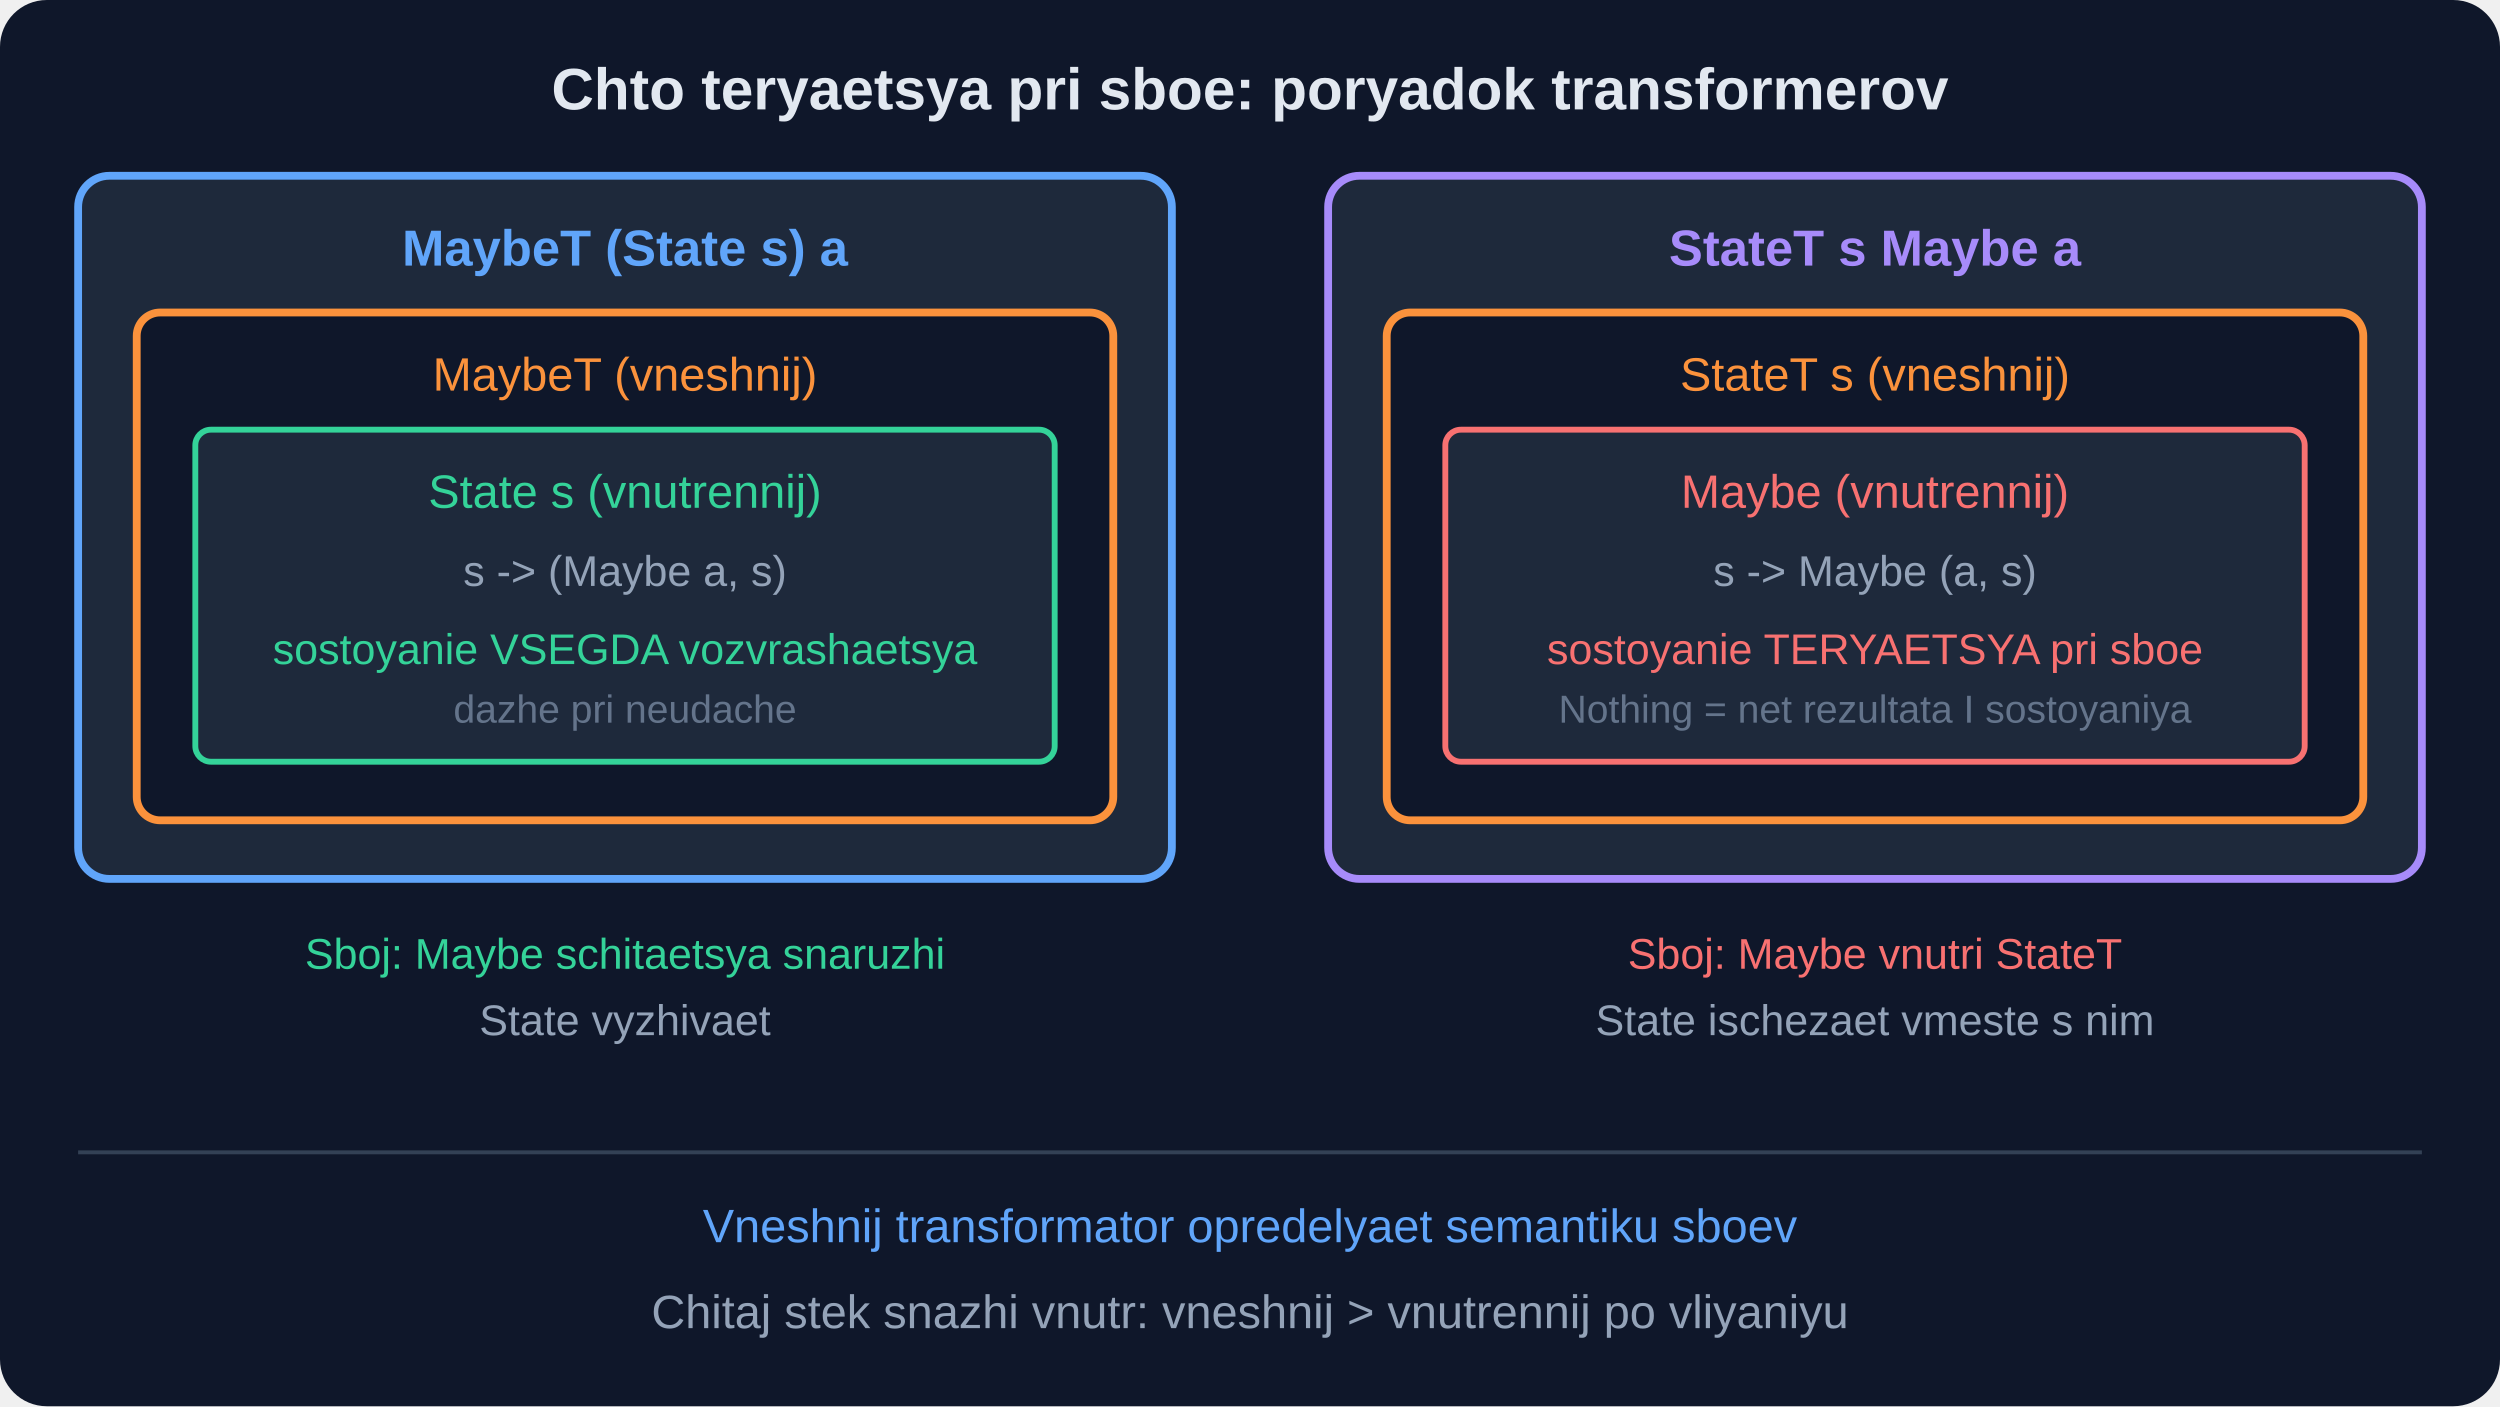
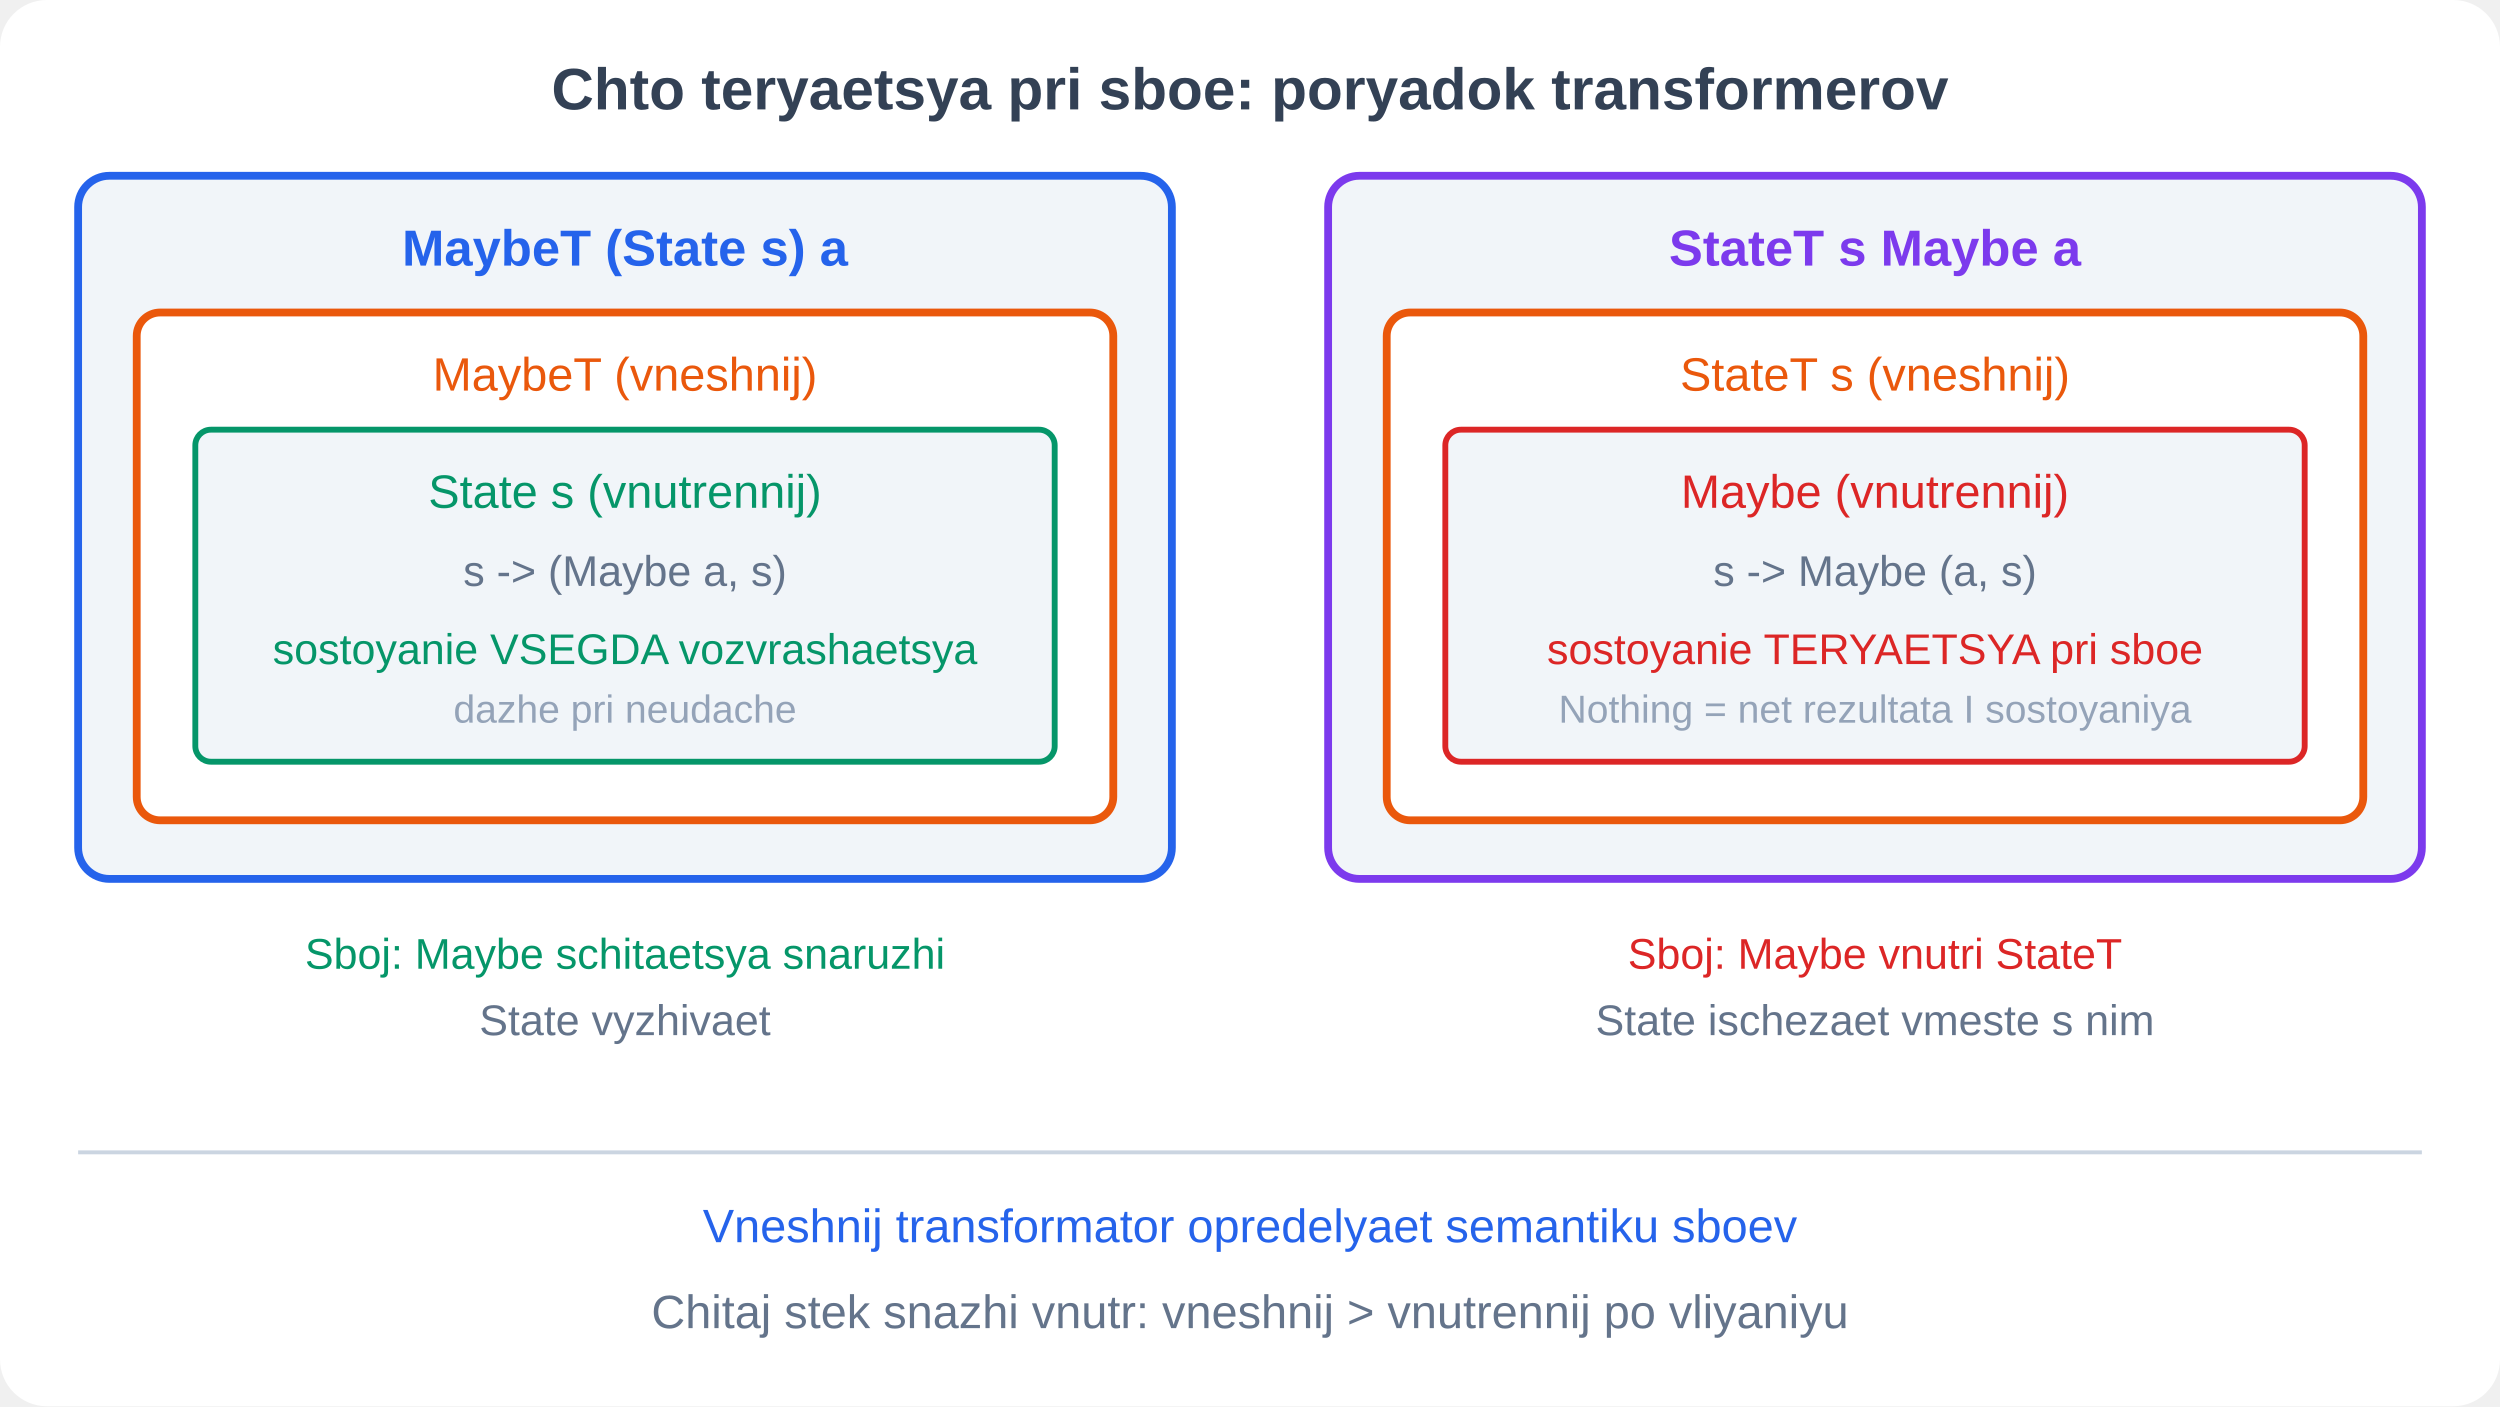
<svg xmlns="http://www.w3.org/2000/svg" width="640" height="360" viewBox="0 0 640 360">
-   <rect width="640" height="360" fill="#0f172a" rx="12" />
-   <text x="320" y="28" text-anchor="middle" font-family="monospace,JetBrains Mono,Arial" font-size="15" fill="#e2e8f0" font-weight="bold">Chto teryaetsya pri sboe: poryadok transformerov</text>
-   <rect x="20" y="45" width="280" height="180" rx="8" fill="#1e293b" stroke="#60a5fa" stroke-width="2" />
-   <text x="160" y="68" text-anchor="middle" font-family="monospace,JetBrains Mono,Arial" font-size="13" fill="#60a5fa" font-weight="bold">MaybeT (State s) a</text>
-   <rect x="35" y="80" width="250" height="130" rx="6" fill="#0f172a" stroke="#fb923c" stroke-width="2" />
-   <text x="160" y="100" text-anchor="middle" font-family="monospace,JetBrains Mono,Arial" font-size="12" fill="#fb923c">MaybeT  (vneshnij)</text>
-   <rect x="50" y="110" width="220" height="85" rx="4" fill="#1e293b" stroke="#34d399" stroke-width="1.5" />
-   <text x="160" y="130" text-anchor="middle" font-family="monospace,JetBrains Mono,Arial" font-size="12" fill="#34d399">State s  (vnutrennij)</text>
-   <text x="160" y="150" text-anchor="middle" font-family="monospace,JetBrains Mono,Arial" font-size="11" fill="#94a3b8">s -&gt; (Maybe a, s)</text>
-   <text x="160" y="170" text-anchor="middle" font-family="monospace,JetBrains Mono,Arial" font-size="11" fill="#34d399">sostoyanie VSEGDA vozvrashaetsya</text>
-   <text x="160" y="185" text-anchor="middle" font-family="monospace,JetBrains Mono,Arial" font-size="10" fill="#64748b">dazhe pri neudache</text>
-   <text x="160" y="248" text-anchor="middle" font-family="monospace,JetBrains Mono,Arial" font-size="11" fill="#34d399">Sboj: Maybe schitaetsya snaruzhi</text>
-   <text x="160" y="265" text-anchor="middle" font-family="monospace,JetBrains Mono,Arial" font-size="11" fill="#94a3b8">State vyzhivaet</text>
-   <rect x="340" y="45" width="280" height="180" rx="8" fill="#1e293b" stroke="#a78bfa" stroke-width="2" />
-   <text x="480" y="68" text-anchor="middle" font-family="monospace,JetBrains Mono,Arial" font-size="13" fill="#a78bfa" font-weight="bold">StateT s Maybe a</text>
-   <rect x="355" y="80" width="250" height="130" rx="6" fill="#0f172a" stroke="#fb923c" stroke-width="2" />
-   <text x="480" y="100" text-anchor="middle" font-family="monospace,JetBrains Mono,Arial" font-size="12" fill="#fb923c">StateT s  (vneshnij)</text>
-   <rect x="370" y="110" width="220" height="85" rx="4" fill="#1e293b" stroke="#f87171" stroke-width="1.5" />
-   <text x="480" y="130" text-anchor="middle" font-family="monospace,JetBrains Mono,Arial" font-size="12" fill="#f87171">Maybe  (vnutrennij)</text>
-   <text x="480" y="150" text-anchor="middle" font-family="monospace,JetBrains Mono,Arial" font-size="11" fill="#94a3b8">s -&gt; Maybe (a, s)</text>
-   <text x="480" y="170" text-anchor="middle" font-family="monospace,JetBrains Mono,Arial" font-size="11" fill="#f87171">sostoyanie TERYAETSYA pri sboe</text>
-   <text x="480" y="185" text-anchor="middle" font-family="monospace,JetBrains Mono,Arial" font-size="10" fill="#64748b">Nothing = net rezultata I sostoyaniya</text>
-   <text x="480" y="248" text-anchor="middle" font-family="monospace,JetBrains Mono,Arial" font-size="11" fill="#f87171">Sboj: Maybe vnutri StateT</text>
-   <text x="480" y="265" text-anchor="middle" font-family="monospace,JetBrains Mono,Arial" font-size="11" fill="#94a3b8">State ischezaet vmeste s nim</text>
-   <line x1="20" y1="295" x2="620" y2="295" stroke="#334155" stroke-width="1" />
-   <text x="320" y="318" text-anchor="middle" font-family="monospace,JetBrains Mono,Arial" font-size="12" fill="#60a5fa">Vneshnij transformator opredelyaet semantiku sboev</text>
-   <text x="320" y="340" text-anchor="middle" font-family="monospace,JetBrains Mono,Arial" font-size="12" fill="#94a3b8">Chitaj stek snazhi vnutr: vneshnij &gt; vnutrennij po vliyaniyu</text>
+   <rect width="640" height="360" fill="#ffffff" rx="12" />
+   <text x="320" y="28" text-anchor="middle" font-family="monospace,JetBrains Mono,Arial" font-size="15" fill="#334155" font-weight="bold">Chto teryaetsya pri sboe: poryadok transformerov</text>
+   <rect x="20" y="45" width="280" height="180" rx="8" fill="#f1f5f9" stroke="#2563eb" stroke-width="2" />
+   <text x="160" y="68" text-anchor="middle" font-family="monospace,JetBrains Mono,Arial" font-size="13" fill="#2563eb" font-weight="bold">MaybeT (State s) a</text>
+   <rect x="35" y="80" width="250" height="130" rx="6" fill="#ffffff" stroke="#ea580c" stroke-width="2" />
+   <text x="160" y="100" text-anchor="middle" font-family="monospace,JetBrains Mono,Arial" font-size="12" fill="#ea580c">MaybeT  (vneshnij)</text>
+   <rect x="50" y="110" width="220" height="85" rx="4" fill="#f1f5f9" stroke="#059669" stroke-width="1.5" />
+   <text x="160" y="130" text-anchor="middle" font-family="monospace,JetBrains Mono,Arial" font-size="12" fill="#059669">State s  (vnutrennij)</text>
+   <text x="160" y="150" text-anchor="middle" font-family="monospace,JetBrains Mono,Arial" font-size="11" fill="#64748b">s -&gt; (Maybe a, s)</text>
+   <text x="160" y="170" text-anchor="middle" font-family="monospace,JetBrains Mono,Arial" font-size="11" fill="#059669">sostoyanie VSEGDA vozvrashaetsya</text>
+   <text x="160" y="185" text-anchor="middle" font-family="monospace,JetBrains Mono,Arial" font-size="10" fill="#94a3b8">dazhe pri neudache</text>
+   <text x="160" y="248" text-anchor="middle" font-family="monospace,JetBrains Mono,Arial" font-size="11" fill="#059669">Sboj: Maybe schitaetsya snaruzhi</text>
+   <text x="160" y="265" text-anchor="middle" font-family="monospace,JetBrains Mono,Arial" font-size="11" fill="#64748b">State vyzhivaet</text>
+   <rect x="340" y="45" width="280" height="180" rx="8" fill="#f1f5f9" stroke="#7c3aed" stroke-width="2" />
+   <text x="480" y="68" text-anchor="middle" font-family="monospace,JetBrains Mono,Arial" font-size="13" fill="#7c3aed" font-weight="bold">StateT s Maybe a</text>
+   <rect x="355" y="80" width="250" height="130" rx="6" fill="#ffffff" stroke="#ea580c" stroke-width="2" />
+   <text x="480" y="100" text-anchor="middle" font-family="monospace,JetBrains Mono,Arial" font-size="12" fill="#ea580c">StateT s  (vneshnij)</text>
+   <rect x="370" y="110" width="220" height="85" rx="4" fill="#f1f5f9" stroke="#dc2626" stroke-width="1.5" />
+   <text x="480" y="130" text-anchor="middle" font-family="monospace,JetBrains Mono,Arial" font-size="12" fill="#dc2626">Maybe  (vnutrennij)</text>
+   <text x="480" y="150" text-anchor="middle" font-family="monospace,JetBrains Mono,Arial" font-size="11" fill="#64748b">s -&gt; Maybe (a, s)</text>
+   <text x="480" y="170" text-anchor="middle" font-family="monospace,JetBrains Mono,Arial" font-size="11" fill="#dc2626">sostoyanie TERYAETSYA pri sboe</text>
+   <text x="480" y="185" text-anchor="middle" font-family="monospace,JetBrains Mono,Arial" font-size="10" fill="#94a3b8">Nothing = net rezultata I sostoyaniya</text>
+   <text x="480" y="248" text-anchor="middle" font-family="monospace,JetBrains Mono,Arial" font-size="11" fill="#dc2626">Sboj: Maybe vnutri StateT</text>
+   <text x="480" y="265" text-anchor="middle" font-family="monospace,JetBrains Mono,Arial" font-size="11" fill="#64748b">State ischezaet vmeste s nim</text>
+   <line x1="20" y1="295" x2="620" y2="295" stroke="#cbd5e1" stroke-width="1" />
+   <text x="320" y="318" text-anchor="middle" font-family="monospace,JetBrains Mono,Arial" font-size="12" fill="#2563eb">Vneshnij transformator opredelyaet semantiku sboev</text>
+   <text x="320" y="340" text-anchor="middle" font-family="monospace,JetBrains Mono,Arial" font-size="12" fill="#64748b">Chitaj stek snazhi vnutr: vneshnij &gt; vnutrennij po vliyaniyu</text>
</svg>
